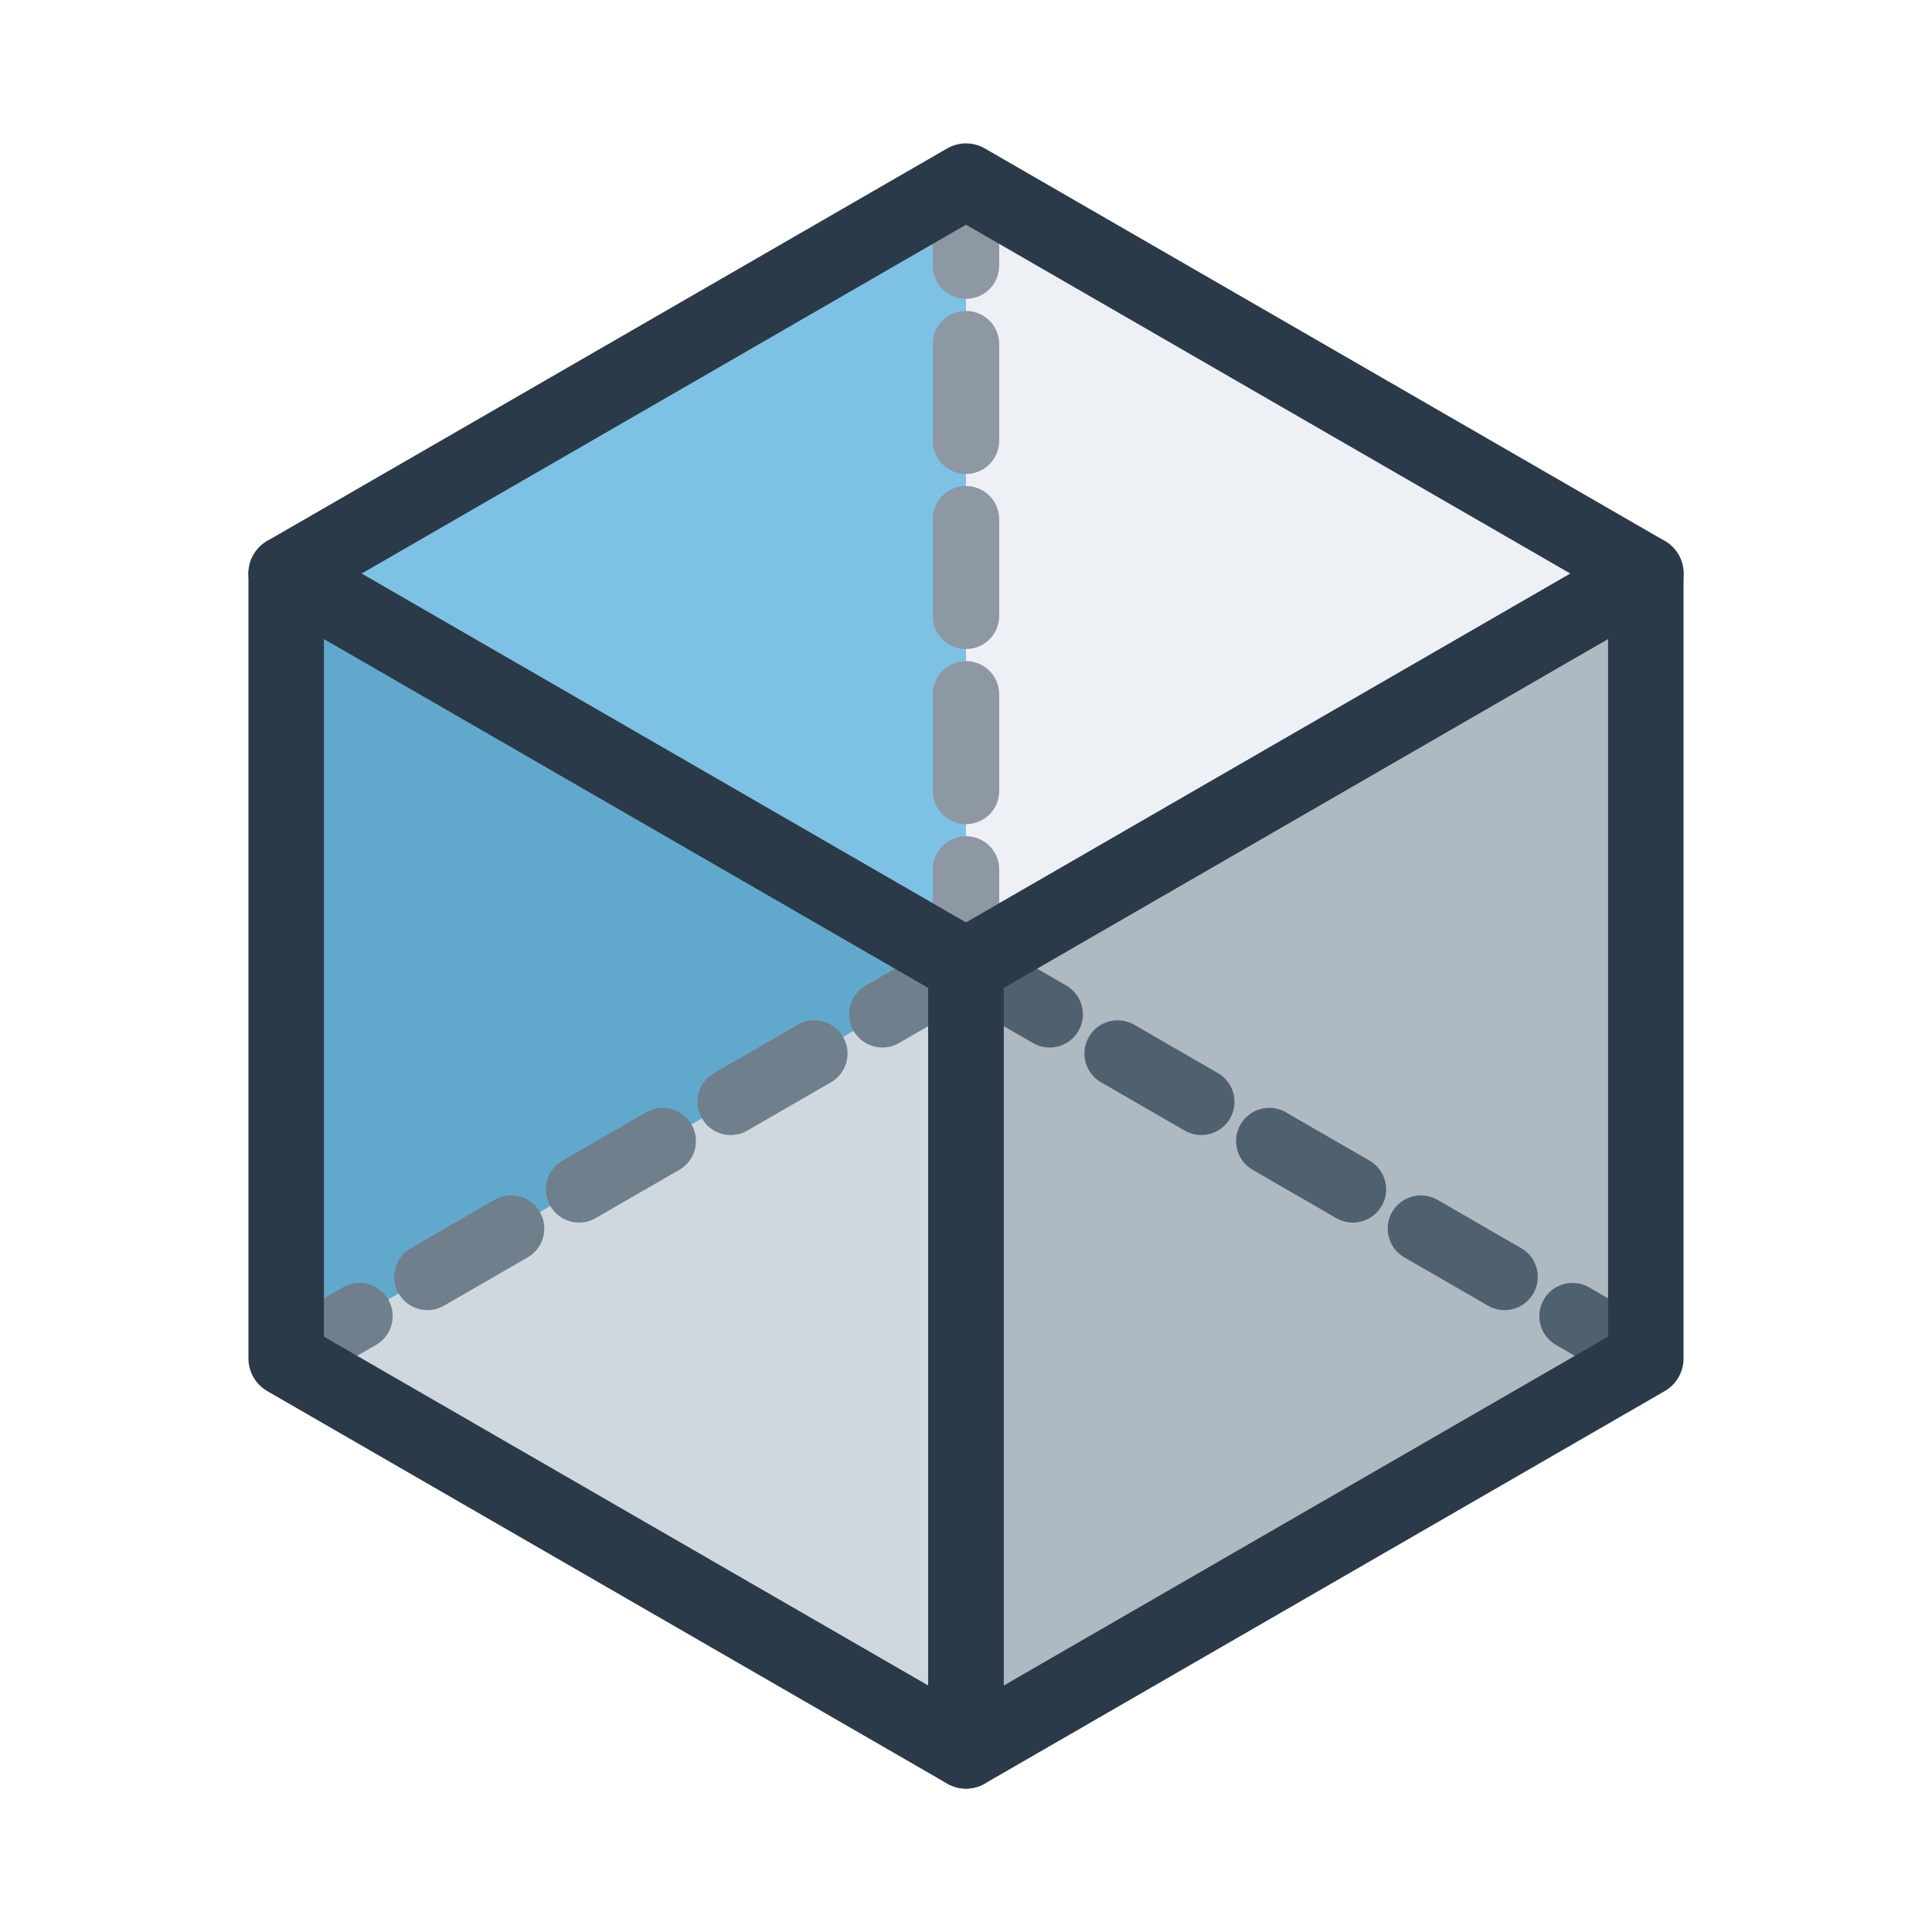
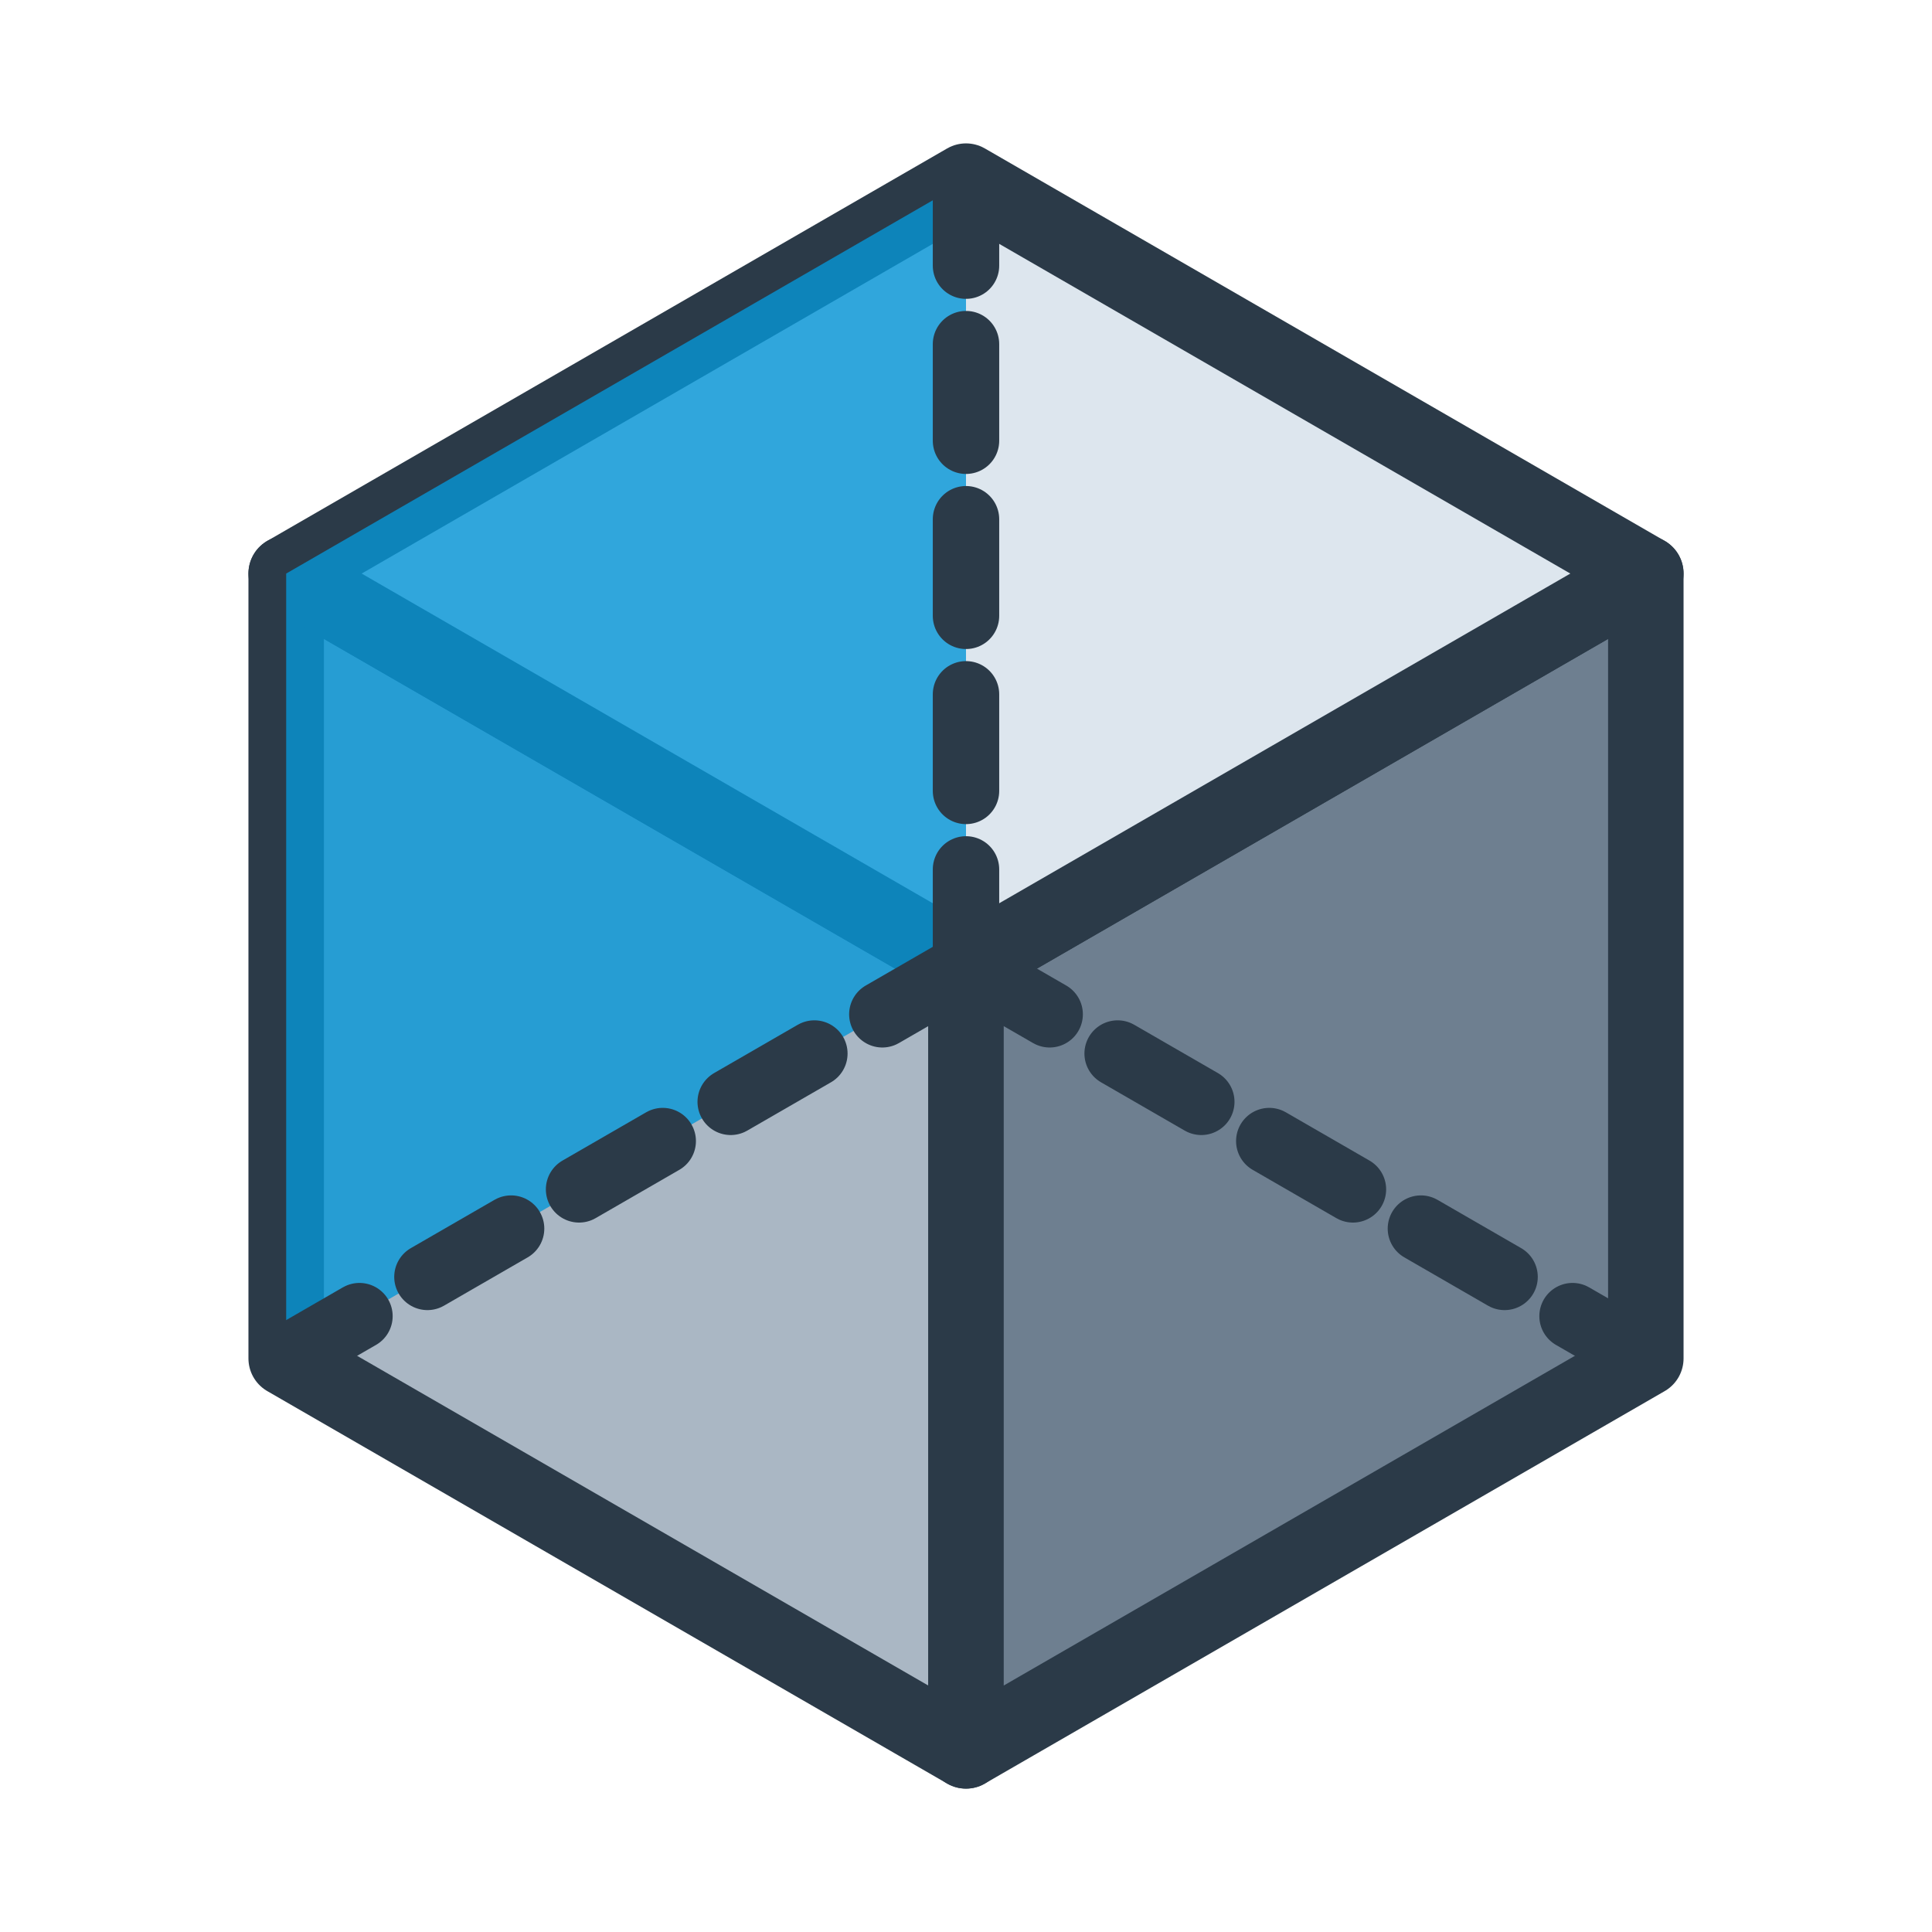
<svg xmlns="http://www.w3.org/2000/svg" viewBox="0 0 32 32" width="32" height="32" color="#2B3A48">
-   <polygon points="16,3 4.74,9.5 4.74,22.5 16,16" fill="#0696D7" />
+   <polygon points="4.74,9.5 16,16 16,29 4.74,22.5" fill="#AAB7C4" stroke="#2B3A48" stroke-width="1.25" stroke-linejoin="round" />
+   <polygon points="27.26,9.5 16,16 16,29 27.26,22.5" fill="#6E7F90" stroke="#2B3A48" stroke-width="1.25" stroke-linejoin="round" />
+   <polygon points="16,3 27.26,9.5 16,16 4.74,9.5" fill="#DDE6EE" stroke="#2B3A48" stroke-width="1.25" stroke-linejoin="round" />
+   <polygon points="16,3 4.74,9.5 4.74,22.5 16,16" fill="#0696D7" fill-opacity="0.8" />
  <path d="M16,16 L27.26,22.5" fill="none" stroke="#2B3A48" stroke-width="1.1" stroke-linecap="round" stroke-linejoin="round" stroke-dasharray="1.6 1.3" />
  <path d="M16,16 L4.74,22.5" fill="none" stroke="#2B3A48" stroke-width="1.1" stroke-linecap="round" stroke-linejoin="round" stroke-dasharray="1.6 1.3" />
  <path d="M16,16 L16,3" fill="none" stroke="#2B3A48" stroke-width="1.1" stroke-linecap="round" stroke-linejoin="round" stroke-dasharray="1.6 1.3" />
-   <polygon points="4.74,9.5 16,16 16,29 4.74,22.5" fill="#AAB7C4" stroke="#2B3A48" stroke-width="1.25" stroke-linejoin="round" fill-opacity="0.55" />
-   <polygon points="27.26,9.5 16,16 16,29 27.26,22.5" fill="#6E7F90" stroke="#2B3A48" stroke-width="1.25" stroke-linejoin="round" fill-opacity="0.55" />
-   <polygon points="16,3 27.26,9.5 16,16 4.74,9.5" fill="#DDE6EE" stroke="#2B3A48" stroke-width="1.25" stroke-linejoin="round" fill-opacity="0.55" />
</svg>
